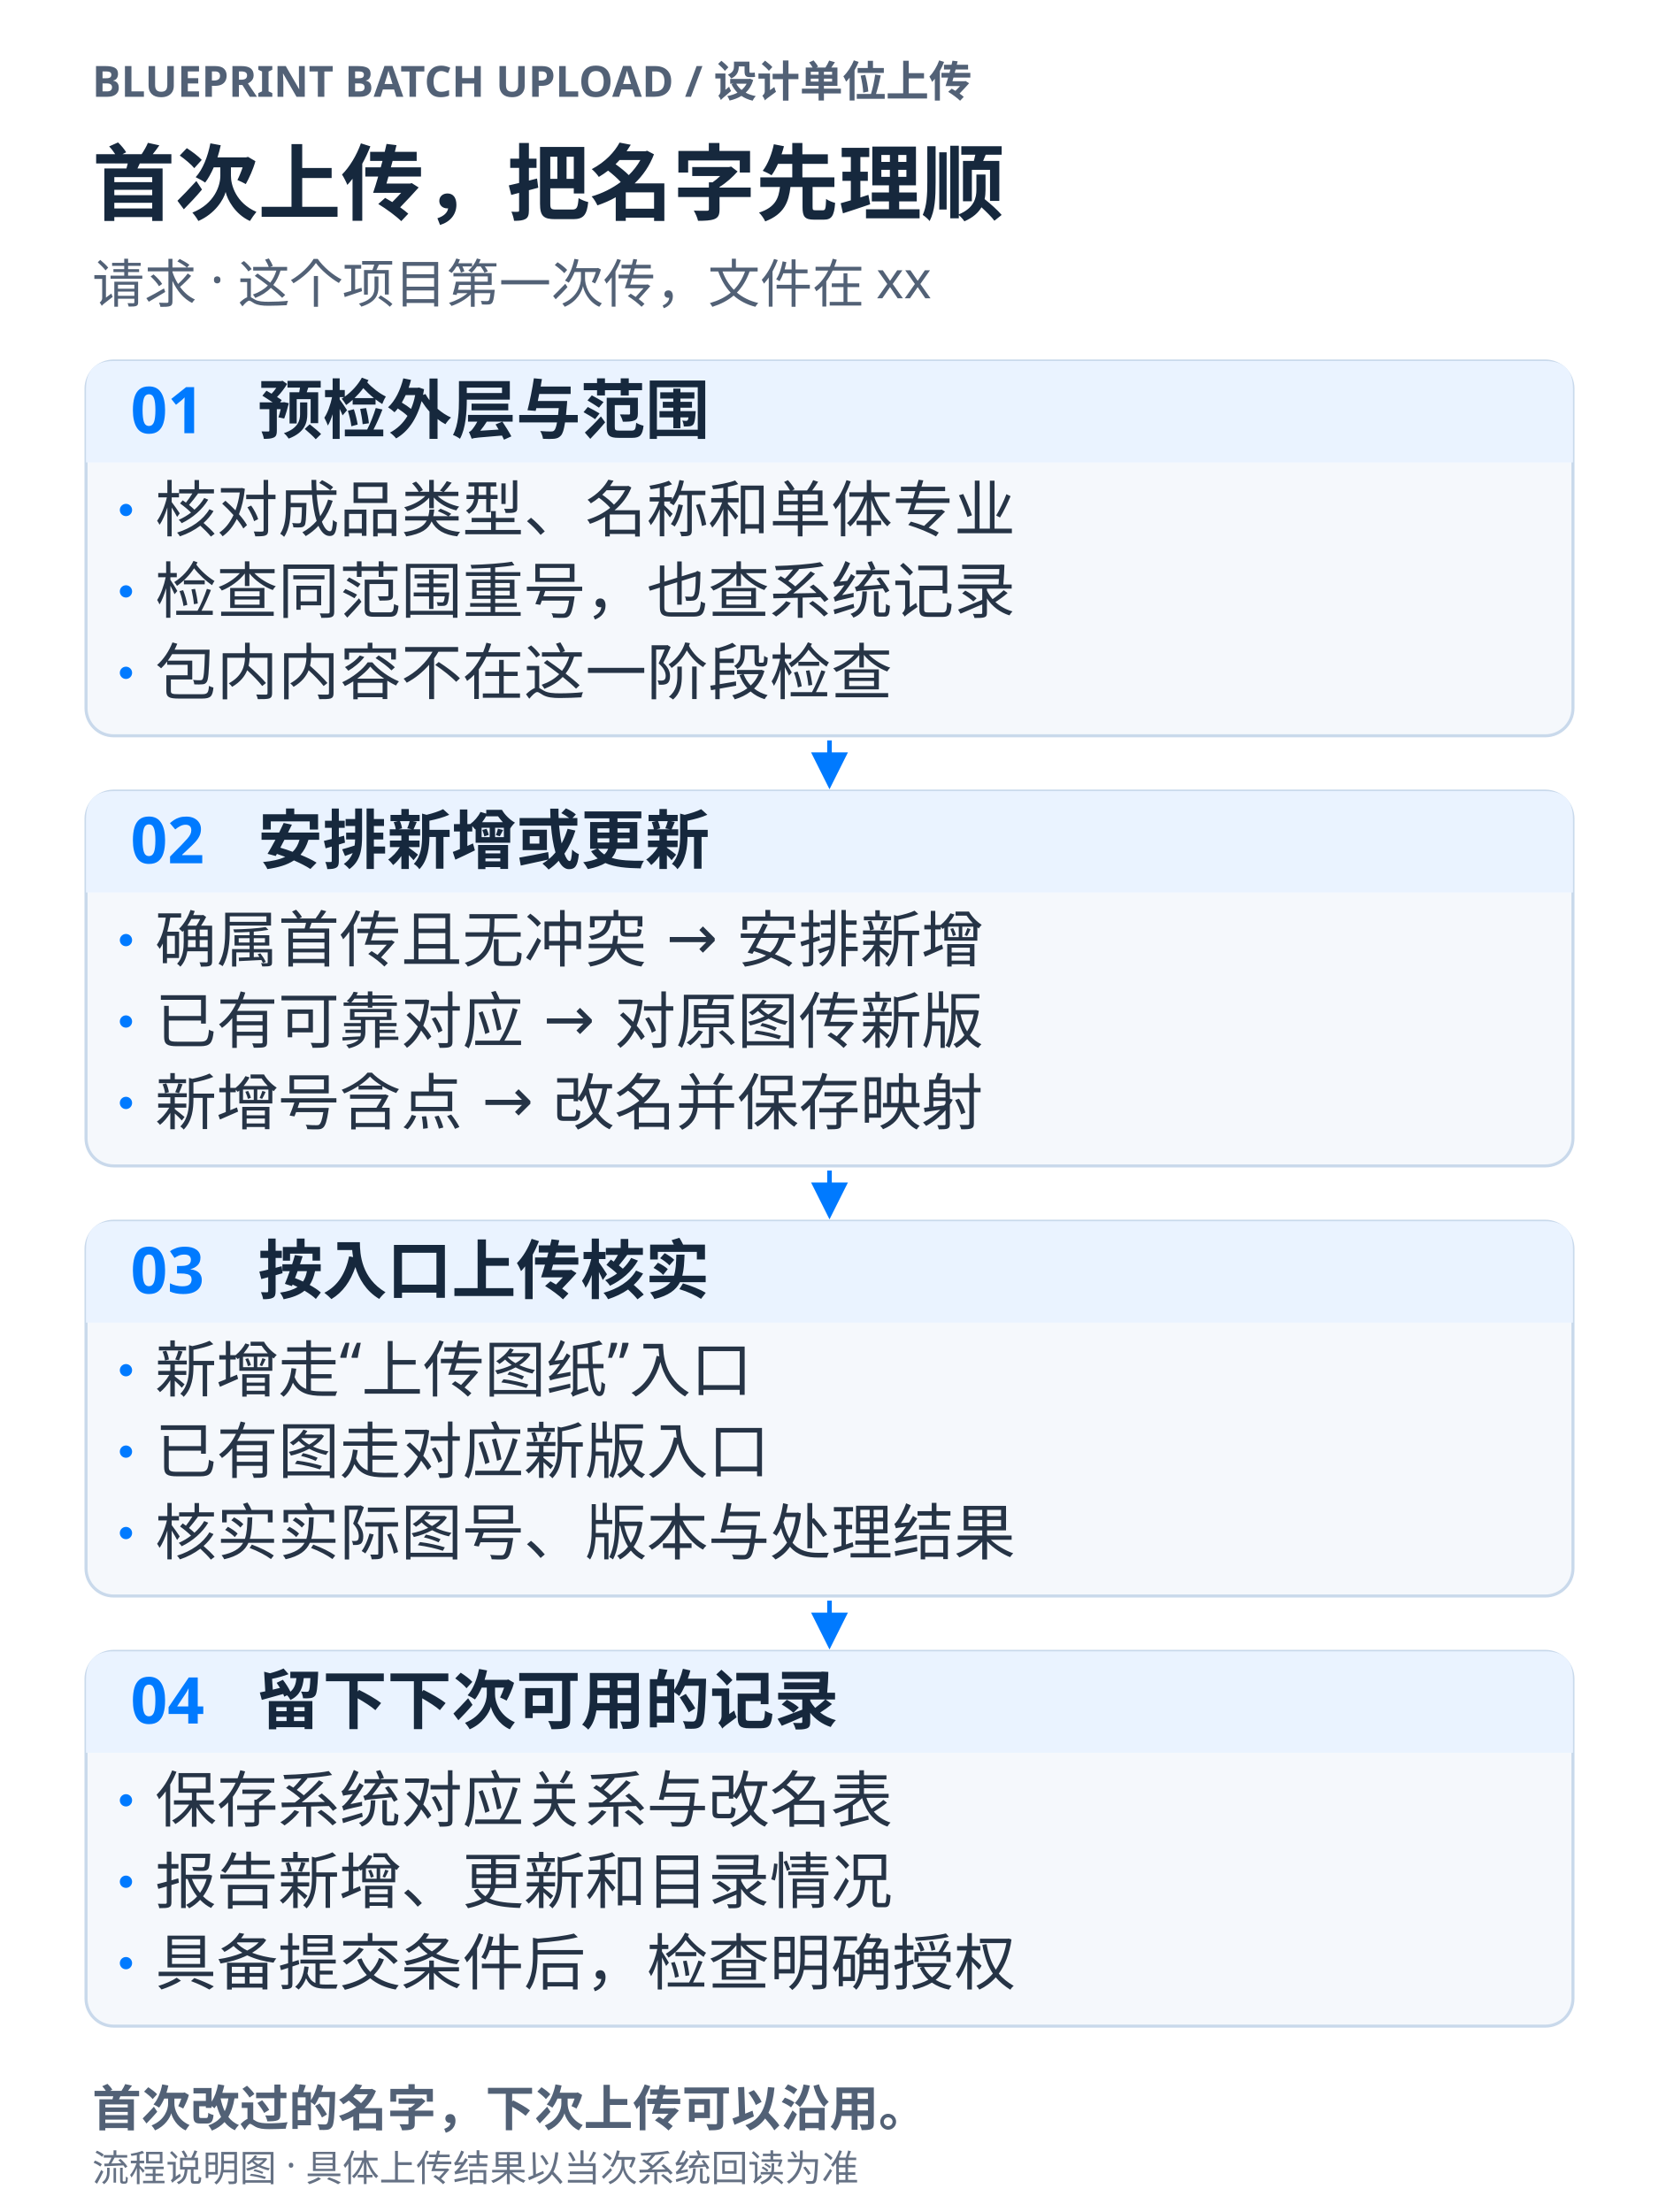
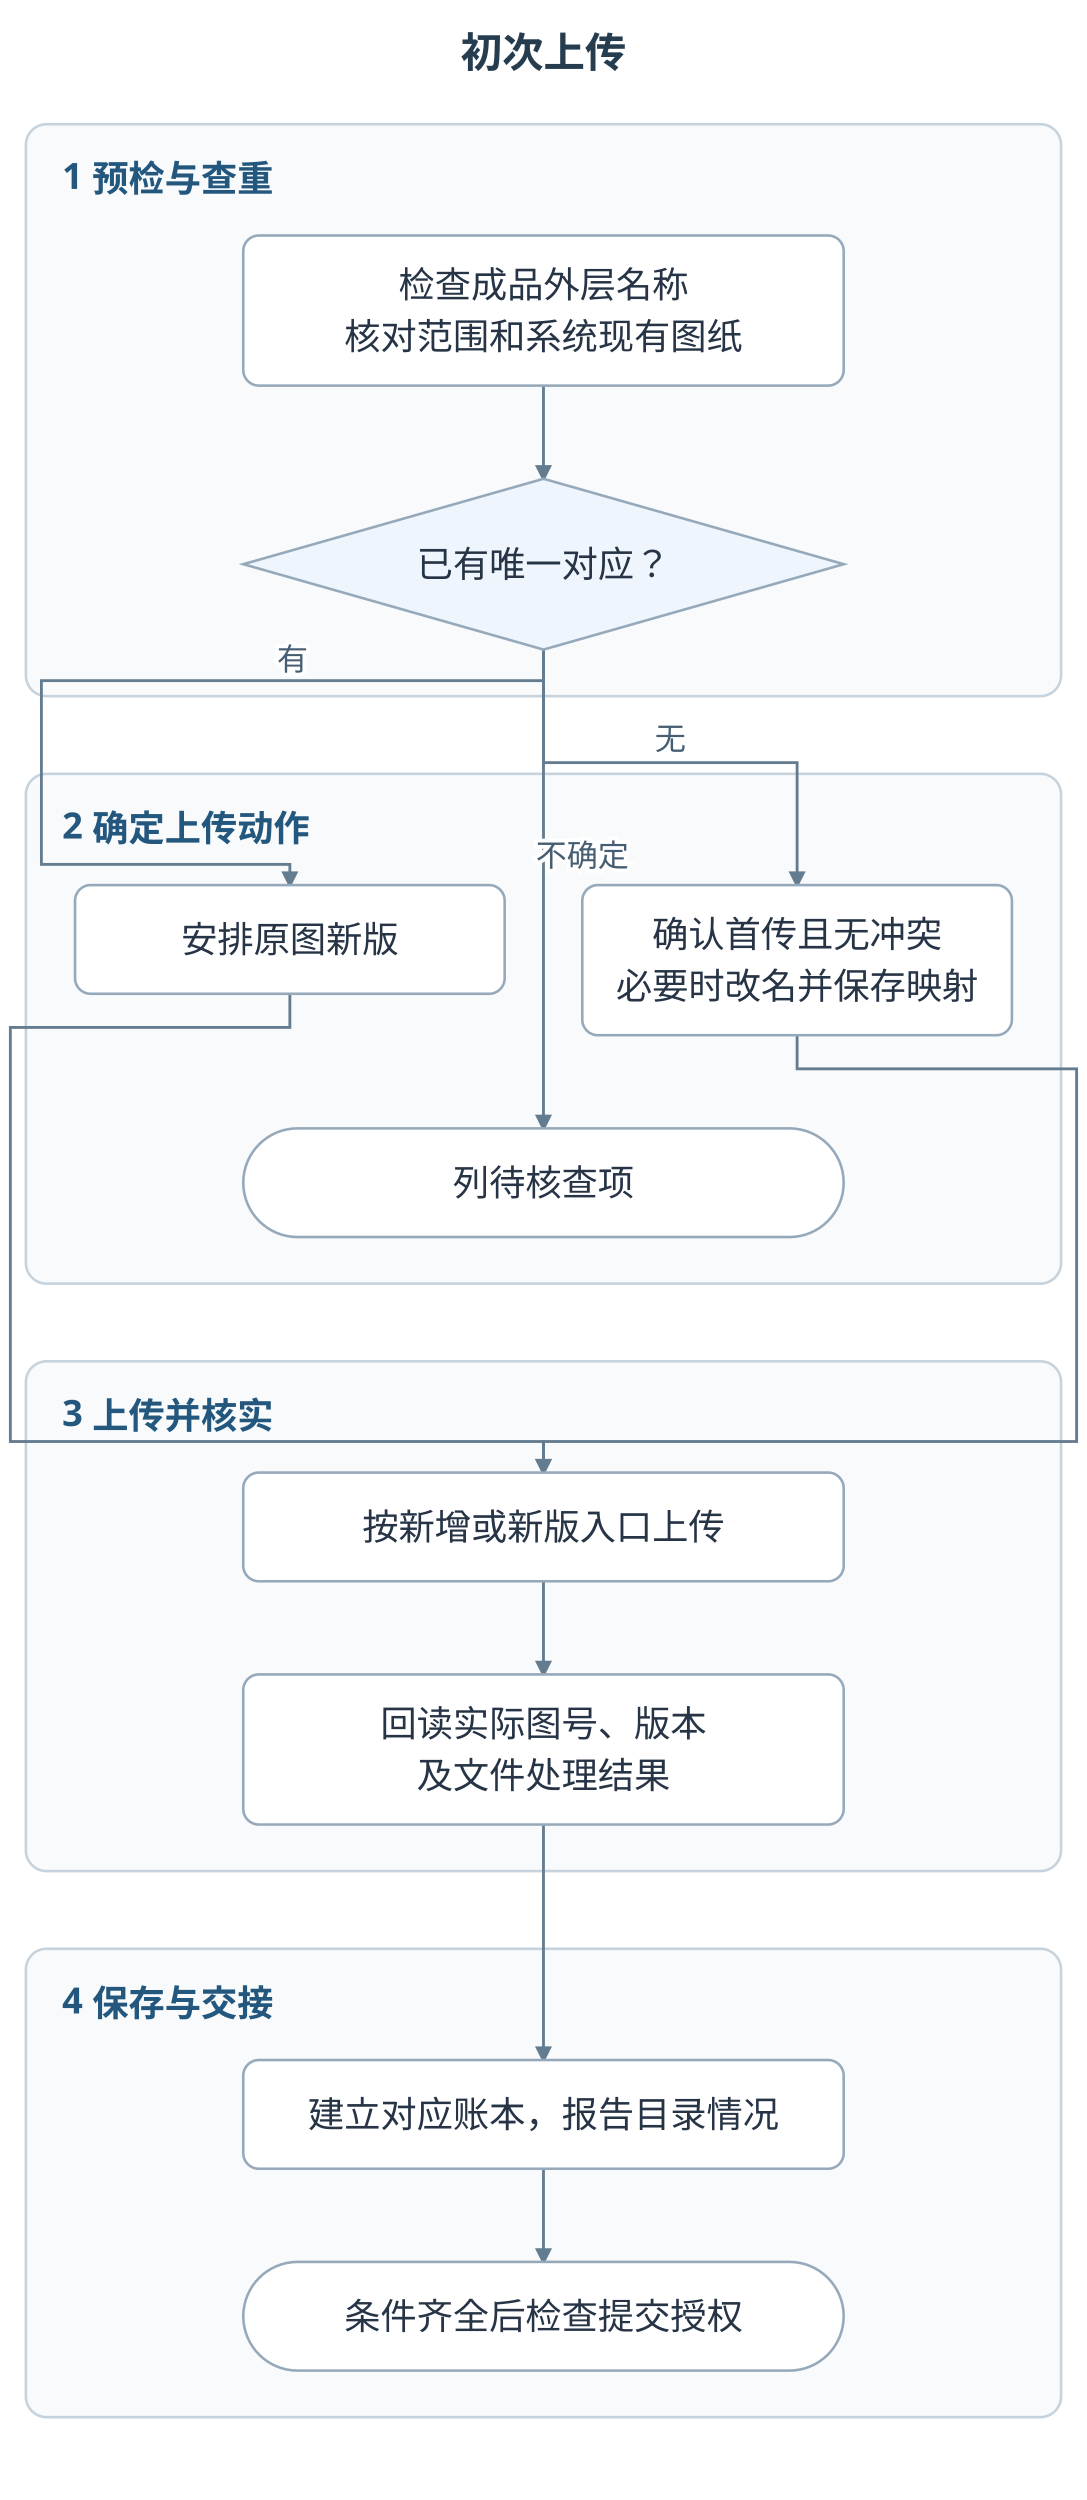
- <svg xmlns="http://www.w3.org/2000/svg" width="1080" height="1440" viewBox="0 0 1080 1440">
+ <svg xmlns="http://www.w3.org/2000/svg" width="420" height="966" viewBox="0 0 420 966">
  <defs>
-     <marker id="arrow" viewBox="0 0 10 10" refX="8" refY="5" markerWidth="8" markerHeight="8" orient="auto-start-reverse">
-       <path d="M 0 0 L 10 5 L 0 10 z" fill="#007AFF" />
+     <marker id="arrow" viewBox="0 0 10 10" refX="8" refY="5" markerWidth="6" markerHeight="6" orient="auto">
+       <path d="M0 0L10 5L0 10z" fill="#647C8F" />
    </marker>
  </defs>
-   <rect width="1080" height="1440" fill="white" />
-   <g font-family="Microsoft YaHei, PingFang SC, sans-serif">
-     <text x="60" y="63" font-size="28" font-weight="600" fill="#526176" data-max="990">BLUEPRINT BATCH UPLOAD  /  设计单位上传</text>
-     <text x="60" y="139" font-size="54" font-weight="700" fill="#16283D" data-max="1020">首次上传，把名字先理顺</text>
-     <text x="60" y="197" font-size="34" font-weight="400" fill="#526176" data-max="1020">请求 · 这个项目第一次传，文件在 xx</text>
-     <rect x="56" y="235" width="968" height="244" rx="18" fill="#F5F8FC" stroke="#C9D9EB" stroke-width="2" />
-     <path d="M 74 235 H 1006 Q 1024 235 1024 253 V 301 H 56 V 253 Q 56 235 74 235" fill="#EAF3FF" />
-     <text x="85" y="282" font-size="42" font-weight="700" fill="#007AFF" data-max="990">01</text>
-     <text x="168" y="282" font-size="42" font-weight="700" fill="#16283D" data-max="990">预检外层与范围</text>
-     <circle cx="82" cy="332" r="4" fill="#007AFF" />
-     <text x="101" y="346" font-size="40" font-weight="400" fill="#263446" data-max="1000">核对成品类型、名称和单体专业</text>
-     <circle cx="82" cy="385" r="4" fill="#007AFF" />
-     <text x="101" y="399" font-size="40" font-weight="400" fill="#263446" data-max="1000">检查同范围重号，也查系统记录</text>
-     <circle cx="82" cy="438" r="4" fill="#007AFF" />
-     <text x="101" y="452" font-size="40" font-weight="400" fill="#263446" data-max="1000">包内内容不在这一阶段检查</text>
-     <path d="M 540 482 V 509" stroke="#007AFF" stroke-width="3" fill="none" marker-end="url(#arrow)" />
-     <rect x="56" y="515" width="968" height="244" rx="18" fill="#F5F8FC" stroke="#C9D9EB" stroke-width="2" />
-     <path d="M 74 515 H 1006 Q 1024 515 1024 533 V 581 H 56 V 533 Q 56 515 74 515" fill="#EAF3FF" />
-     <text x="85" y="562" font-size="42" font-weight="700" fill="#007AFF" data-max="990">02</text>
-     <text x="168" y="562" font-size="42" font-weight="700" fill="#16283D" data-max="990">安排新增或更新</text>
-     <circle cx="82" cy="612" r="4" fill="#007AFF" />
-     <text x="101" y="626" font-size="40" font-weight="400" fill="#263446" data-max="1000">确属首传且无冲突 → 安排新增</text>
-     <circle cx="82" cy="665" r="4" fill="#007AFF" />
-     <text x="101" y="679" font-size="40" font-weight="400" fill="#263446" data-max="1000">已有可靠对应 → 对原图传新版</text>
-     <circle cx="82" cy="718" r="4" fill="#007AFF" />
-     <text x="101" y="732" font-size="40" font-weight="400" fill="#263446" data-max="1000">新增号含点 → 改名并保存映射</text>
-     <path d="M 540 762 V 789" stroke="#007AFF" stroke-width="3" fill="none" marker-end="url(#arrow)" />
-     <rect x="56" y="795" width="968" height="244" rx="18" fill="#F5F8FC" stroke="#C9D9EB" stroke-width="2" />
-     <path d="M 74 795 H 1006 Q 1024 795 1024 813 V 861 H 56 V 813 Q 56 795 74 795" fill="#EAF3FF" />
-     <text x="85" y="842" font-size="42" font-weight="700" fill="#007AFF" data-max="990">03</text>
-     <text x="168" y="842" font-size="42" font-weight="700" fill="#16283D" data-max="990">按入口上传核实</text>
-     <circle cx="82" cy="892" r="4" fill="#007AFF" />
-     <text x="101" y="906" font-size="40" font-weight="400" fill="#263446" data-max="1000">新增走“上传图纸”入口</text>
-     <circle cx="82" cy="945" r="4" fill="#007AFF" />
-     <text x="101" y="959" font-size="40" font-weight="400" fill="#263446" data-max="1000">已有图走对应新版入口</text>
-     <circle cx="82" cy="998" r="4" fill="#007AFF" />
-     <text x="101" y="1012" font-size="40" font-weight="400" fill="#263446" data-max="1000">核实实际图号、版本与处理结果</text>
-     <path d="M 540 1042 V 1069" stroke="#007AFF" stroke-width="3" fill="none" marker-end="url(#arrow)" />
-     <rect x="56" y="1075" width="968" height="244" rx="18" fill="#F5F8FC" stroke="#C9D9EB" stroke-width="2" />
-     <path d="M 74 1075 H 1006 Q 1024 1075 1024 1093 V 1141 H 56 V 1093 Q 56 1075 74 1075" fill="#EAF3FF" />
-     <text x="85" y="1122" font-size="42" font-weight="700" fill="#007AFF" data-max="990">04</text>
-     <text x="168" y="1122" font-size="42" font-weight="700" fill="#16283D" data-max="990">留下下次可用的记录</text>
-     <circle cx="82" cy="1172" r="4" fill="#007AFF" />
-     <text x="101" y="1186" font-size="40" font-weight="400" fill="#263446" data-max="1000">保存系统对应关系与改名表</text>
-     <circle cx="82" cy="1225" r="4" fill="#007AFF" />
-     <text x="101" y="1239" font-size="40" font-weight="400" fill="#263446" data-max="1000">报告新增、更新和目录情况</text>
-     <circle cx="82" cy="1278" r="4" fill="#007AFF" />
-     <text x="101" y="1292" font-size="40" font-weight="400" fill="#263446" data-max="1000">具备提交条件后，检查明确授权</text>
-     <text x="60" y="1384" font-size="32" font-weight="600" fill="#526176" data-max="1020">首次改过的名字，下次上传可以沿用。</text>
-     <text x="60" y="1420" font-size="24" font-weight="400" fill="#657184" data-max="1020">流程说明图 · 具体上传结果以当次系统回读为准</text>
+   <rect width="100%" height="100%" fill="white" />
+   <g font-family="Microsoft YaHei, sans-serif">
+     <text x="210" y="26" text-anchor="middle" font-size="16" font-weight="600" fill="#263D50">初次上传</text>
+     <rect x="10" y="48" width="400" height="221" rx="8" fill="#F8FAFC" stroke="#C6D3DD" />
+     <text x="24" y="73" font-size="14" font-weight="600" fill="#23577D">1 预检与查重</text>
+     <rect x="10" y="299" width="400" height="197" rx="8" fill="#F8FAFC" stroke="#C6D3DD" />
+     <text x="24" y="324" font-size="14" font-weight="600" fill="#23577D">2 确定上传动作</text>
+     <rect x="10" y="526" width="400" height="197" rx="8" fill="#F8FAFC" stroke="#C6D3DD" />
+     <text x="24" y="551" font-size="14" font-weight="600" fill="#23577D">3 上传并核实</text>
+     <rect x="10" y="753" width="400" height="181" rx="8" fill="#F8FAFC" stroke="#C6D3DD" />
+     <text x="24" y="778" font-size="14" font-weight="600" fill="#23577D">4 保存与交接</text>
+     <path data-edge="a-b" d="M210 149 V166.28 H210 V185" fill="none" stroke="#647C8F" stroke-width="1.1" marker-end="url(#arrow)" />
+     <path data-edge="b-c" d="M210 251 V263 H16 V334 H112 V342" fill="none" stroke="#647C8F" stroke-width="1.1" marker-end="url(#arrow)" />
+     <path data-edge="b-d" d="M210 251 V294.68 H308 V342" fill="none" stroke="#647C8F" stroke-width="1.1" marker-end="url(#arrow)" />
+     <path data-edge="b-u" d="M210 251 V339.8 H210 V436" fill="none" stroke="#647C8F" stroke-width="1.1" marker-end="url(#arrow)" />
+     <path data-edge="c-e" d="M112 384 V397 H4 V557 H210 V569" fill="none" stroke="#647C8F" stroke-width="1.1" marker-end="url(#arrow)" />
+     <path data-edge="d-e" d="M308 400 V413 H416 V557 H210 V569" fill="none" stroke="#647C8F" stroke-width="1.1" marker-end="url(#arrow)" />
+     <path data-edge="e-f" d="M210 611 V628.28 H210 V647" fill="none" stroke="#647C8F" stroke-width="1.1" marker-end="url(#arrow)" />
+     <path data-edge="f-g" d="M210 705 V748.68 H210 V796" fill="none" stroke="#647C8F" stroke-width="1.1" marker-end="url(#arrow)" />
+     <path data-edge="g-h" d="M210 838 V855.28 H210 V874" fill="none" stroke="#647C8F" stroke-width="1.1" marker-end="url(#arrow)" />
+     <g class="node" data-id="a">
+       <rect x="94" y="91" width="232" height="58" rx="6" fill="white" stroke="#96A9BB" />
+       <text x="210" y="115" text-anchor="middle" font-size="14" fill="#263446">检查成品外层名称</text>
+       <text x="210" y="135" text-anchor="middle" font-size="14" fill="#263446">核对范围和系统现有图纸</text>
+     </g>
+     <g class="node" data-id="b">
+       <polygon points="210,185 326,218 210,251 94,218" fill="#EEF5FC" stroke="#96A9BB" />
+       <text x="210" y="223" text-anchor="middle" font-size="14" fill="#263446">已有唯一对应？</text>
+     </g>
+     <g class="node" data-id="c">
+       <rect x="29" y="342" width="166" height="42" rx="6" fill="white" stroke="#96A9BB" />
+       <text x="112" y="368" text-anchor="middle" font-size="14" fill="#263446">安排原图新版</text>
+     </g>
+     <g class="node" data-id="d">
+       <rect x="225" y="342" width="166" height="58" rx="6" fill="white" stroke="#96A9BB" />
+       <text x="308" y="366" text-anchor="middle" font-size="14" fill="#263446">确认首传且无冲突</text>
+       <text x="308" y="386" text-anchor="middle" font-size="14" fill="#263446">必要时改名并保存映射</text>
+     </g>
+     <g class="node" data-id="u">
+       <rect x="94" y="436" width="232" height="42" rx="21" fill="white" stroke="#96A9BB" />
+       <text x="210" y="462" text-anchor="middle" font-size="14" fill="#263446">列待核查项</text>
+     </g>
+     <g class="node" data-id="e">
+       <rect x="94" y="569" width="232" height="42" rx="6" fill="white" stroke="#96A9BB" />
+       <text x="210" y="595" text-anchor="middle" font-size="14" fill="#263446">按新增或新版入口上传</text>
+     </g>
+     <g class="node" data-id="f">
+       <rect x="94" y="647" width="232" height="58" rx="6" fill="white" stroke="#96A9BB" />
+       <text x="210" y="671" text-anchor="middle" font-size="14" fill="#263446">回读实际图号、版本</text>
+       <text x="210" y="691" text-anchor="middle" font-size="14" fill="#263446">及文件处理结果</text>
+     </g>
+     <g class="node" data-id="g">
+       <rect x="94" y="796" width="232" height="42" rx="6" fill="white" stroke="#96A9BB" />
+       <text x="210" y="822" text-anchor="middle" font-size="14" fill="#263446">建立对应账本，报告目录情况</text>
+     </g>
+     <g class="node" data-id="h">
+       <rect x="94" y="874" width="232" height="42" rx="21" fill="white" stroke="#96A9BB" />
+       <text x="210" y="900" text-anchor="middle" font-size="14" fill="#263446">条件齐全后检查提交授权</text>
+     </g>
+     <text x="113" y="259" text-anchor="middle" font-size="12" fill="#465D72" stroke="white" stroke-width="3" paint-order="stroke">有</text>
+     <text x="259" y="289.68" text-anchor="middle" font-size="12" fill="#465D72" stroke="white" stroke-width="3" paint-order="stroke">无</text>
+     <text x="225" y="334.8" text-anchor="middle" font-size="12" fill="#465D72" stroke="white" stroke-width="3" paint-order="stroke">不确定</text>
  </g>
</svg>
